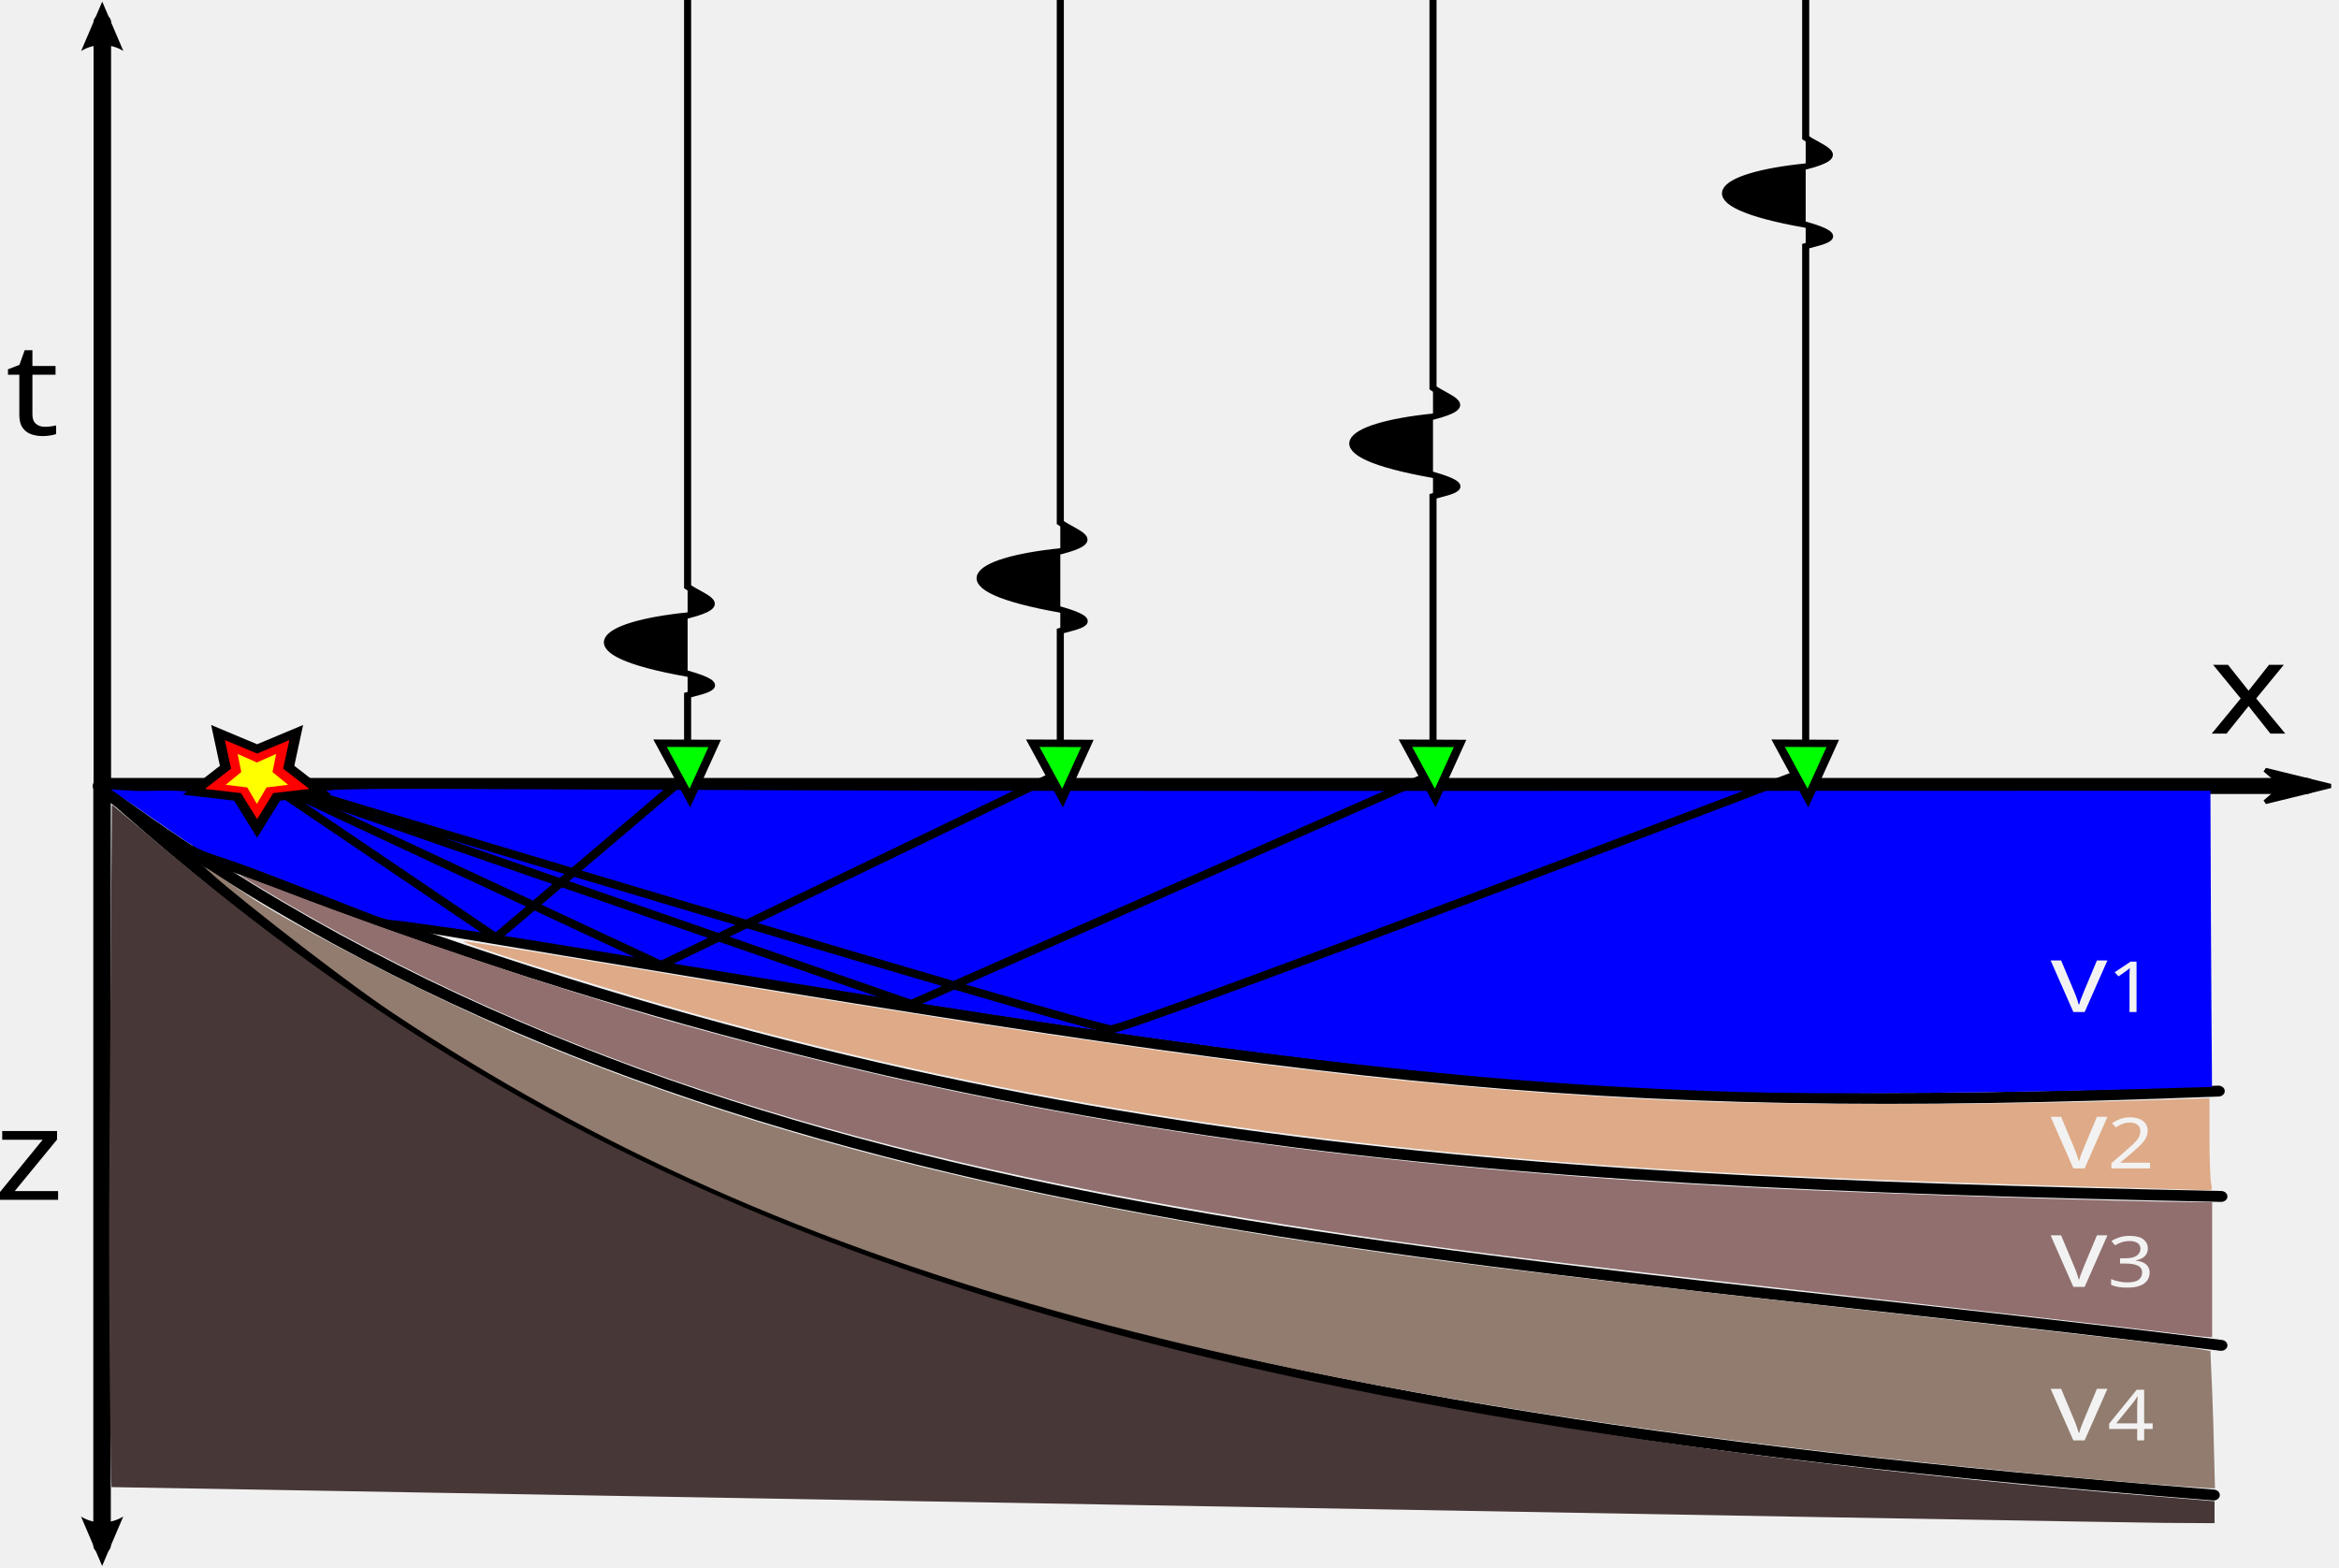
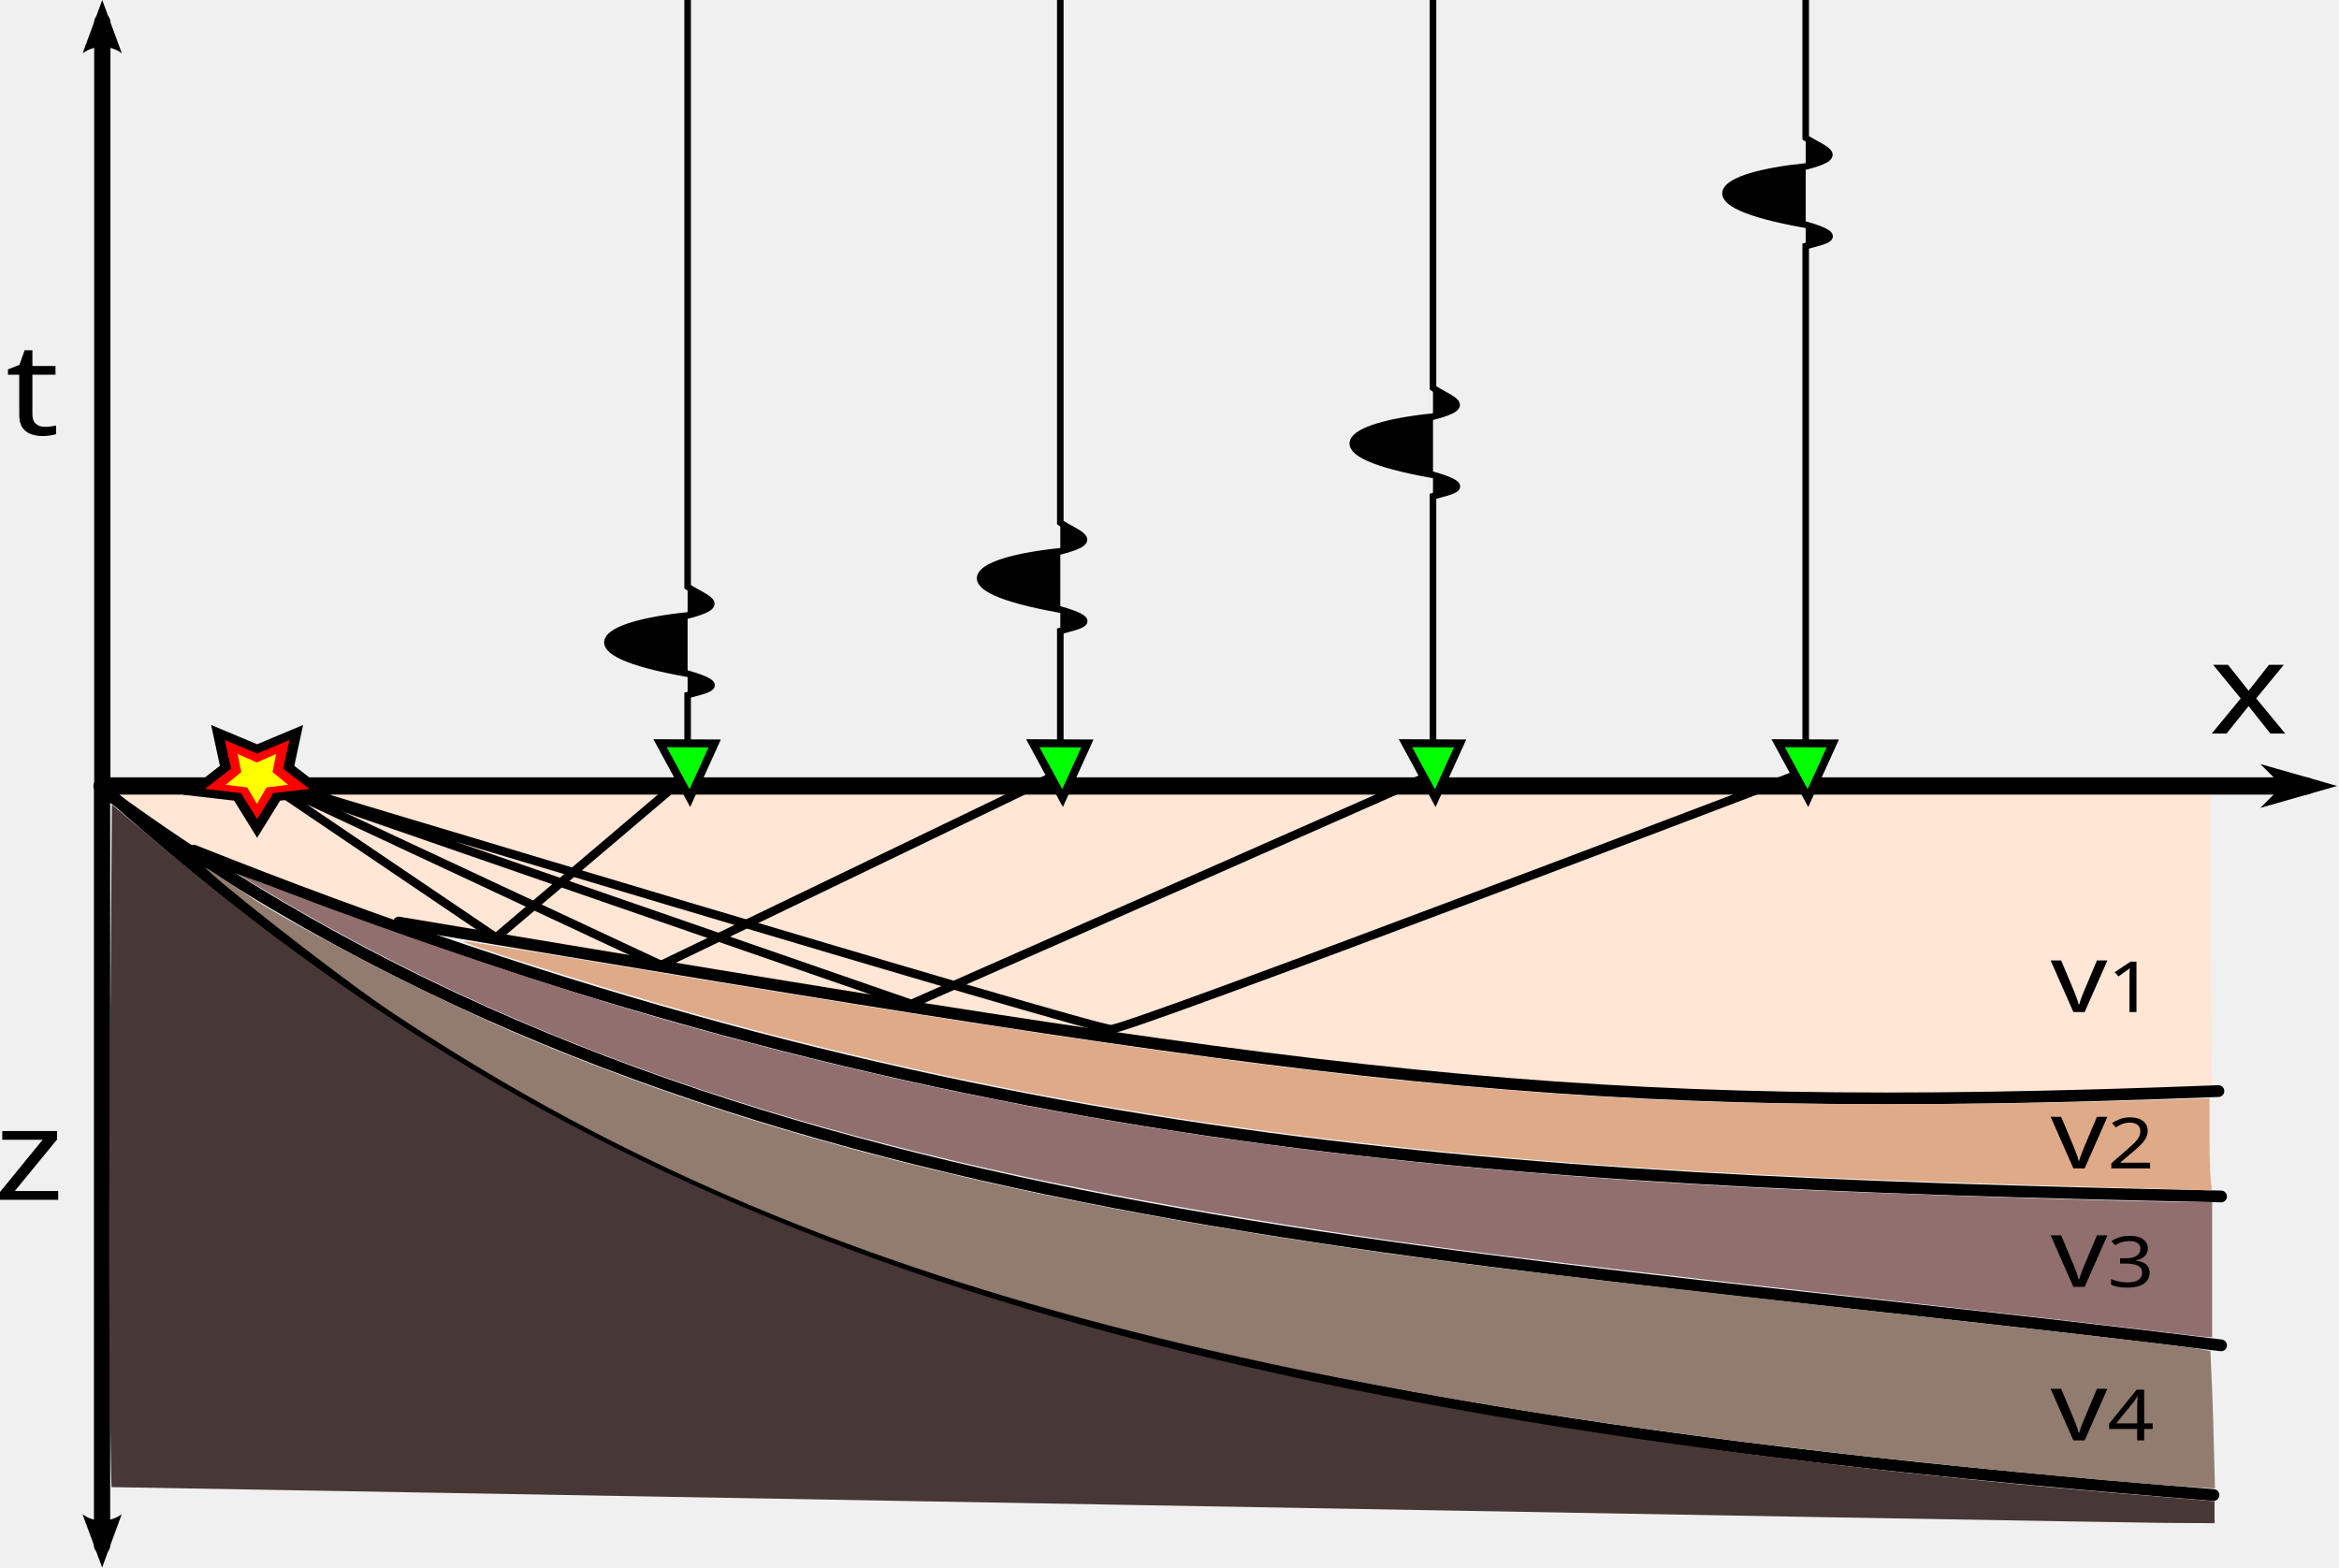
<svg xmlns="http://www.w3.org/2000/svg" width="460.829" height="308.811" id="svg2" version="1.1">
  <defs id="defs4">
    <marker orient="auto" refY="0" refX="0" id="Arrow2Sstart" style="overflow:visible">
      <path id="path3791" style="font-size:12px;fill-rule:evenodd;stroke-width:0.625;stroke-linejoin:round" d="M 8.719,4.034 -2.207,0.016 8.719,-4.002 c -1.745,2.372 -1.735,5.617 -6e-7,8.035 z" transform="matrix(0.3,0,0,0.3,-0.69,0)" />
    </marker>
    <marker orient="auto" refY="0" refX="0" id="Arrow1Send" style="overflow:visible">
      <path id="path3776" d="M 0,0 5,-5 -12.5,0 5,5 0,0 z" style="fill-rule:evenodd;stroke:#000000;stroke-width:1pt;marker-start:none" transform="matrix(-0.2,0,0,-0.2,-1.2,0)" />
    </marker>
    <marker orient="auto" refY="0" refX="0" id="Arrow2Sstart-4" style="overflow:visible">
      <path id="path3791-8" style="font-size:12px;fill-rule:evenodd;stroke-width:0.625;stroke-linejoin:round" d="M 8.719,4.034 -2.207,0.016 8.719,-4.002 c -1.745,2.372 -1.735,5.617 -6e-7,8.035 z" transform="matrix(0.3,0,0,0.3,-0.69,0)" />
    </marker>
  </defs>
  <g id="layer1" transform="translate(-145.4729,-133.3234)">
-     <g id="g4298" transform="matrix(0.7342787,0,0,0.6318768,112.0831,53.43334)">
-       <path id="path4662" d="m 72.857,608.362 0,-236.857" style="fill:#ffffff;stroke:#000000;stroke-width:4.7;stroke-linecap:round;stroke-miterlimit:4;stroke-dasharray:none;marker-start:url(#Arrow2Sstart);marker-end:none" />
-       <path id="rect2985" d="m 72.857,371.505 591.429,0" style="fill:#0000ff;stroke:#000000;stroke-width:5;stroke-linecap:round;stroke-miterlimit:4;stroke-dasharray:none;marker-start:none;marker-end:url(#Arrow1Send)" />
-       <path id="path4656" d="M 641.429,499.505 C 439.619,494.55 298.727,485.029 97.5,391.688" style="fill:none;stroke:#000000;stroke-width:3.4;stroke-linecap:round;stroke-linejoin:miter;stroke-miterlimit:4;stroke-opacity:1;stroke-dasharray:none" />
-       <path id="path4654" d="m 152.488,414.106 c 251.267,48.824 311.305,60.484 488.227,52.542" style="fill:none;stroke:#000000;stroke-width:3.4;stroke-linecap:round;stroke-linejoin:miter;stroke-miterlimit:4;stroke-opacity:1;stroke-dasharray:none" />
-       <path id="path4652" d="M 639.387,592.599 C 344.273,565.252 208.422,513.016 73.276,372.227" style="fill:none;stroke:#000000;stroke-width:3.4;stroke-linecap:round;stroke-linejoin:miter;stroke-miterlimit:4;stroke-opacity:1;stroke-dasharray:none" />
-       <path id="path4574" d="M 74.235,373.82 C 234.758,510.599 420.975,514.117 641.429,545.934" style="fill:none;stroke:#000000;stroke-width:3.4;stroke-linecap:round;stroke-linejoin:miter;stroke-miterlimit:4;stroke-opacity:1;stroke-dasharray:none" />
-       <text id="text4576" y="355.172" x="638.211" style="font-size:30px;font-style:normal;font-weight:normal;line-height:125%;letter-spacing:0px;word-spacing:0px;fill:#000000;fill-opacity:1;stroke:none;font-family:Sans" xml:space="preserve">
-         <tspan style="font-size:40px;font-style:normal;font-variant:normal;font-weight:normal;font-stretch:normal;font-family:cmmi10;-inkscape-font-specification:cmmi10" y="355.172" x="638.211" id="tspan4578">x</tspan>
-       </text>
-       <text id="text4576-4" y="500.55" x="43.832" style="font-size:30px;font-style:normal;font-weight:normal;line-height:125%;letter-spacing:0px;word-spacing:0px;fill:#000000;fill-opacity:1;stroke:none;font-family:Sans" xml:space="preserve">
-         <tspan style="font-size:40px;font-style:normal;font-variant:normal;font-weight:normal;font-stretch:normal;font-family:cmmi10;-inkscape-font-specification:cmmi10" y="500.55" x="43.832" id="tspan4578-4">z</tspan>
-       </text>
-       <path id="path5039" d="m 511.359,466.052 c -76.598,-2.758 -142.288,-12.268 -311.632,-45.116 -24.446,-4.742 -45.545,-8.634 -46.887,-8.65 -2.835,-0.033 -8.952,-2.492 -36.238,-14.566 -16.894,-7.475 -21.283,-9.892 -28.967,-15.951 l -9.056,-7.141 4.51,-0.344 c 2.481,-0.189 9.124,0.232 14.763,0.937 l 10.253,1.281 1.695,3.609 c 0.933,1.985 2.396,4.698 3.252,6.029 l 1.557,2.421 3.163,-5.935 3.163,-5.935 7.576,-1.207 c 5.717,-0.911 69.126,-1.226 258.347,-1.284 l 250.77,-0.077 0.221,38.386 c 0.122,21.112 0.235,41.454 0.253,45.204 l 0.032,6.819 -18.688,0.626 c -38.547,1.291 -86.109,1.685 -108.086,0.893 z" style="opacity:0;fill:none;stroke:#000000;stroke-width:0;stroke-linecap:round;stroke-miterlimit:4;stroke-dasharray:none" />
-       <path id="path5041" d="m 511.359,466.052 c -76.598,-2.758 -142.288,-12.268 -311.632,-45.116 -24.446,-4.742 -45.545,-8.634 -46.887,-8.65 -2.835,-0.033 -8.952,-2.492 -36.238,-14.566 -16.894,-7.475 -21.283,-9.892 -28.967,-15.951 l -9.056,-7.141 4.51,-0.344 c 2.481,-0.189 9.124,0.232 14.763,0.937 l 10.253,1.281 1.695,3.609 c 0.933,1.985 2.396,4.698 3.252,6.029 l 1.557,2.421 3.163,-5.935 3.163,-5.935 7.576,-1.207 c 5.717,-0.911 69.126,-1.226 258.347,-1.284 l 250.77,-0.077 0.221,38.386 c 0.122,21.112 0.235,41.454 0.253,45.204 l 0.032,6.819 -18.688,0.626 c -38.547,1.291 -86.109,1.685 -108.086,0.893 z" style="opacity:0;fill:#0000ff;stroke:#000000;stroke-width:0;stroke-linecap:round;stroke-miterlimit:4;stroke-dasharray:none" />
-       <path id="path5043" d="m 511.359,466.052 c -76.598,-2.758 -142.288,-12.268 -311.632,-45.116 -24.446,-4.742 -45.545,-8.634 -46.887,-8.65 -2.835,-0.033 -8.952,-2.492 -36.238,-14.566 -16.894,-7.475 -21.283,-9.892 -28.967,-15.951 l -9.056,-7.141 4.51,-0.344 c 2.481,-0.189 9.124,0.232 14.763,0.937 l 10.253,1.281 1.695,3.609 c 0.933,1.985 2.396,4.698 3.252,6.029 l 1.557,2.421 3.163,-5.935 3.163,-5.935 7.576,-1.207 c 5.717,-0.911 69.126,-1.226 258.347,-1.284 l 250.77,-0.077 0.221,38.386 c 0.122,21.112 0.235,41.454 0.253,45.204 l 0.032,6.819 -18.688,0.626 c -38.547,1.291 -86.109,1.685 -108.086,0.893 z" style="opacity:0;fill:#0000ff;stroke:#000000;stroke-width:0;stroke-linecap:round;stroke-miterlimit:4;stroke-dasharray:none" />
-       <path id="path5045" d="m 511.359,466.052 c -76.598,-2.758 -142.288,-12.268 -311.632,-45.116 -24.446,-4.742 -45.545,-8.634 -46.887,-8.65 -2.835,-0.033 -8.952,-2.492 -36.238,-14.566 -16.894,-7.475 -21.283,-9.892 -28.967,-15.951 l -9.056,-7.141 4.51,-0.344 c 2.481,-0.189 9.124,0.232 14.763,0.937 l 10.253,1.281 1.695,3.609 c 0.933,1.985 2.396,4.698 3.252,6.029 l 1.557,2.421 3.163,-5.935 3.163,-5.935 7.576,-1.207 c 5.717,-0.911 69.126,-1.226 258.347,-1.284 l 250.77,-0.077 0.221,38.386 c 0.122,21.112 0.235,41.454 0.253,45.204 l 0.032,6.819 -18.688,0.626 c -38.547,1.291 -86.109,1.685 -108.086,0.893 z" style="opacity:0;fill:#0000ff;stroke:#000000;stroke-width:0;stroke-linecap:round;stroke-miterlimit:4;stroke-dasharray:none" />
-       <path id="path5047" d="m 511.359,466.052 c -76.598,-2.758 -142.288,-12.268 -311.632,-45.116 -24.446,-4.742 -45.545,-8.634 -46.887,-8.65 -2.835,-0.033 -8.952,-2.492 -36.238,-14.566 -16.894,-7.475 -21.283,-9.892 -28.967,-15.951 l -9.056,-7.141 4.51,-0.344 c 2.481,-0.189 9.124,0.232 14.763,0.937 l 10.253,1.281 1.695,3.609 c 0.933,1.985 2.396,4.698 3.252,6.029 l 1.557,2.421 3.163,-5.935 3.163,-5.935 7.576,-1.207 c 5.717,-0.911 69.126,-1.226 258.347,-1.284 l 250.77,-0.077 0.221,38.386 c 0.122,21.112 0.235,41.454 0.253,45.204 l 0.032,6.819 -18.688,0.626 c -38.547,1.291 -86.109,1.685 -108.086,0.893 z" style="opacity:0;fill:#0000ff;stroke:#000000;stroke-width:0;stroke-linecap:round;stroke-miterlimit:4;stroke-dasharray:none" />
-       <path id="path5049" d="m 511.359,466.052 c -76.598,-2.758 -142.288,-12.268 -311.632,-45.116 -24.446,-4.742 -45.545,-8.634 -46.887,-8.65 -2.835,-0.033 -8.952,-2.492 -36.238,-14.566 -16.894,-7.475 -21.283,-9.892 -28.967,-15.951 l -9.056,-7.141 4.51,-0.344 c 2.481,-0.189 9.124,0.232 14.763,0.937 l 10.253,1.281 1.695,3.609 c 0.933,1.985 2.396,4.698 3.252,6.029 l 1.557,2.421 3.163,-5.935 3.163,-5.935 7.576,-1.207 c 5.717,-0.911 69.126,-1.226 258.347,-1.284 l 250.77,-0.077 0.221,38.386 c 0.122,21.112 0.235,41.454 0.253,45.204 l 0.032,6.819 -18.688,0.626 c -38.547,1.291 -86.109,1.685 -108.086,0.893 z" style="opacity:0;fill:#0000ff;stroke:#000000;stroke-width:0;stroke-linecap:round;stroke-miterlimit:4;stroke-dasharray:none" />
-       <path id="path5051" d="m 511.359,466.052 c -76.598,-2.758 -142.288,-12.268 -311.632,-45.116 -24.446,-4.742 -45.545,-8.634 -46.887,-8.65 -2.835,-0.033 -8.952,-2.492 -36.238,-14.566 -16.894,-7.475 -21.283,-9.892 -28.967,-15.951 l -9.056,-7.141 4.51,-0.344 c 2.481,-0.189 9.124,0.232 14.763,0.937 l 10.253,1.281 1.695,3.609 c 0.933,1.985 2.396,4.698 3.252,6.029 l 1.557,2.421 3.163,-5.935 3.163,-5.935 7.576,-1.207 c 5.717,-0.911 69.126,-1.226 258.347,-1.284 l 250.77,-0.077 0.221,38.386 c 0.122,21.112 0.235,41.454 0.253,45.204 l 0.032,6.819 -18.688,0.626 c -38.547,1.291 -86.109,1.685 -108.086,0.893 z" style="opacity:0;fill:#0000ff;stroke:#000000;stroke-width:0;stroke-linecap:round;stroke-miterlimit:4;stroke-dasharray:none" />
-       <path id="path5053" d="m 511.359,466.052 c -76.598,-2.758 -142.288,-12.268 -311.632,-45.116 -24.446,-4.742 -47.313,-8.382 -48.655,-8.398 -2.835,-0.033 -7.184,-2.744 -34.471,-14.818 -16.894,-7.475 -15.023,-5.026 -22.653,-11.152 l -16.127,-12.949 4.258,0.287 c 2.482,0.167 10.587,-0.591 16.152,0.558 l 9.874,2.039 1.695,3.609 c 0.933,1.985 2.396,4.698 3.252,6.029 l 1.557,2.421 3.163,-5.935 3.163,-5.935 12.469,-2.88 c 5.64,-1.303 64.328,0.163 253.548,0.105 l 250.77,-0.077 0.126,38.67 c 0.069,21.112 0.235,41.454 0.253,45.204 l 0.032,6.819 -18.688,0.626 c -38.547,1.291 -86.109,1.685 -108.086,0.893 z" style="fill:#0000ff;stroke:#0000ff;stroke-width:1.7;stroke-linecap:round;stroke-miterlimit:4;stroke-dasharray:none" />
-       <path id="path5055" d="m 609.029,496.574 c -59.051,-1.897 -97.754,-3.871 -132.731,-6.769 -94.841,-7.858 -172.666,-23.252 -252.626,-49.969 -21.403,-7.151 -55.057,-19.587 -53.749,-19.861 0.538,-0.113 15.905,2.682 34.149,6.211 153.681,29.725 211.241,38.488 281.891,42.919 32.382,2.031 88.148,2.146 138.601,0.288 l 13.75,-0.507 0,12.165 c 0,6.691 0.201,13.169 0.446,14.397 0.331,1.656 0.193,2.206 -0.536,2.132 -0.54,-0.055 -13.679,-0.508 -29.196,-1.006 z" style="fill:#deaa87;stroke:none" />
-       <path id="path5057" d="m 621.529,541.151 c -7.857,-1.139 -42.571,-5.763 -77.143,-10.276 -89.192,-11.644 -114.234,-15.311 -153.571,-22.491 -113.911,-20.791 -193.154,-49.912 -265.779,-98.459 -5.83,-3.897 -14.707,-10.176 -14.905,-10.32 -1.345,-0.977 8.956,3.531 13.434,5.537 26.831,12.016 72.627,30.169 102.25,39.896 90.677,29.774 178.174,45.229 293.929,51.918 28.96,1.674 97.924,4.265 114.107,4.288 l 5.179,0.007 0,21.071 0,21.071 -1.607,-0.087 c -0.884,-0.048 -8.036,-1.018 -15.893,-2.157 z" style="fill:#916f6f;stroke:none" />
-       <path id="path5059" d="M 610.279,588.006 C 382.498,564.126 258.362,525.448 150.993,442.4 135.345,430.297 100.146,397.842 100.86,397.129 c 0.155,-0.155 10.675,8.216 12.768,9.755 12.162,8.944 47.662,30.745 74.259,43.703 57.145,27.841 119.661,46.947 202.929,62.019 39.671,7.181 64.436,10.55 149.723,21.669 62.392,8.134 97.841,12.66 98.14,13.569 -0.363,-3.029 0.37,9.738 0.633,21.443 l 0.478,21.25 -1.63,-0.077 c -0.897,-0.043 -13.363,-0.95 -27.702,-2.454 z" style="fill:#917c6f;stroke:none" />
-       <path id="path5063" d="M 345.672,595.632 C 197.958,592.572 75.496,590.168 75.398,590.136 75.3,590.105 74.484,541.82 74.841,483.83 L 75.495,377.32 90.334,391.808 C 209.924,508.572 346.892,565.034 611.565,591.837 l 28.102,2.694 0,3.425 0,3.425 -13.459,-0.092 c -6.58,-0.051 -132.821,-2.596 -280.536,-5.656 l 0,0 z" style="fill:#483737;stroke:none" />
-       <g style="fill:#f2f2f2;stroke-width:2.5;stroke-miterlimit:4;stroke-dasharray:none" transform="translate(407.2684,-172.5309)" id="g3912">
-         <text xml:space="preserve" style="font-size:40px;font-style:normal;font-weight:normal;line-height:125%;letter-spacing:0px;word-spacing:0px;fill:#f2f2f2;fill-opacity:1;stroke:none;font-family:Sans" x="188.424" y="663.28" id="text3904">
-           <tspan style="font-size:30px;font-style:normal;font-variant:normal;font-weight:normal;font-stretch:normal;font-family:Sans;-inkscape-font-specification:Sans" id="tspan3906" x="188.424" y="663.28">v<tspan id="tspan4008" style="font-size:22px">2</tspan>
-           </tspan>
-         </text>
-         <text xml:space="preserve" style="font-size:40px;font-style:normal;font-weight:normal;line-height:125%;letter-spacing:0px;word-spacing:0px;fill:#f2f2f2;fill-opacity:1;stroke:none;font-family:Sans" x="188.424" y="614.525" id="text3904-7">
-           <tspan style="font-size:30px;font-style:normal;font-variant:normal;font-weight:normal;font-stretch:normal;font-family:Sans;-inkscape-font-specification:Sans" id="tspan3906-7" x="188.424" y="614.525">v<tspan id="tspan4008-8" style="font-size:22px">1</tspan>
-           </tspan>
-         </text>
-         <text xml:space="preserve" style="font-size:40px;font-style:normal;font-weight:normal;line-height:125%;letter-spacing:0px;word-spacing:0px;fill:#f2f2f2;fill-opacity:1;stroke:none;font-family:Sans" x="188.424" y="700.239" id="text3904-9">
-           <tspan style="font-size:30px;font-style:normal;font-variant:normal;font-weight:normal;font-stretch:normal;font-family:Sans;-inkscape-font-specification:Sans" id="tspan3906-6" x="188.424" y="700.239">v<tspan id="tspan4008-4" style="font-size:22px">3</tspan>
-           </tspan>
-         </text>
-         <text xml:space="preserve" style="font-size:40px;font-style:normal;font-weight:normal;line-height:125%;letter-spacing:0px;word-spacing:0px;fill:#f2f2f2;fill-opacity:1;stroke:none;font-family:Sans" x="188.424" y="748.096" id="text3904-6">
-           <tspan style="font-size:30px;font-style:normal;font-variant:normal;font-weight:normal;font-stretch:normal;font-family:Sans;-inkscape-font-specification:Sans" id="tspan3906-4" x="188.424" y="748.096">v<tspan id="tspan4008-5" style="font-size:22px">4</tspan>
-           </tspan>
-         </text>
-         <path transform="translate(-407.2684,332.5309)" id="path4079" d="m 231.429,206.648 -52.857,52.143 -63.571,-50 107.857,58.571 107.143,-60" style="fill:none;stroke:#000000;stroke-width:2.5;stroke-linecap:butt;stroke-linejoin:miter;stroke-miterlimit:4;stroke-opacity:1;stroke-dasharray:none" />
-         <path transform="translate(-407.2684,332.5309)" id="path4083" d="M 430.714,207.362 290,279.505 114.286,208.791 c 0,0 224.286,78.571 229.286,78.571 5,0 187.143,-80.714 187.143,-80.714" style="fill:none;stroke:#000000;stroke-width:2.5;stroke-linecap:butt;stroke-linejoin:miter;stroke-miterlimit:4;stroke-opacity:1;stroke-dasharray:none" />
-       </g>
-       <g transform="translate(0,160)" id="g4085">
-         <path style="fill:#ff0000;stroke:#000000;stroke-width:1.1;stroke-linecap:round;stroke-miterlimit:4;stroke-dasharray:none" id="path4601-4" d="m 94.954,201.814 -2.078,-4.211 -4.647,-0.675 3.362,-3.278 -0.794,-4.628 4.156,2.185 4.156,-2.185 -0.794,4.628 3.362,3.278 -4.647,0.675 z" transform="matrix(2.525104,0,0,2.338437,-125.3047,-247.1728)" />
-         <path style="fill:#ffff00;stroke:#000000;stroke-width:0;stroke-linecap:round;stroke-miterlimit:4;stroke-dasharray:none" id="path4601" d="m 94.954,201.814 -2.078,-4.211 -4.647,-0.675 3.362,-3.278 -0.794,-4.628 4.156,2.185 4.156,-2.185 -0.794,4.628 3.362,3.278 -4.647,0.675 z" transform="matrix(1.244016,0,0,1.217089,-3.724937,-28.53344)" />
-       </g>
-       <path id="path4662-6" d="m 72.927,133.282 0,236.857" style="fill:#ffffff;stroke:#000000;stroke-width:4.7;stroke-linecap:round;stroke-miterlimit:4;stroke-dasharray:none;marker-start:url(#Arrow2Sstart);marker-end:none" />
-       <path id="path4136-7" d="m 229.971,363.839 0,-20.668 c 4.507,-1.503 11.851,-2.755 0,-6.668 -33.155,-6.819 -23.842,-15.35 0,-18.162 11.738,-3.513 4.445,-5.381 0,-8.954 l 0,-182.954" style="fill:#000000;stroke:#000000;stroke-width:1.9;stroke-linecap:butt;stroke-linejoin:miter;stroke-miterlimit:4;stroke-opacity:1;stroke-dasharray:none" />
-       <path id="path3014" d="m 222.582,358.172 7.992,17.115 6.66,-17.037 z" style="fill:#00ff00;stroke:#000000;stroke-width:2.3;stroke-linecap:butt;stroke-linejoin:miter;stroke-miterlimit:4;stroke-opacity:1;stroke-dasharray:none" />
-       <path id="path4136-7-0" d="m 329.971,363.839 0,-40.668 c 4.507,-1.503 11.851,-2.755 0,-6.668 -33.155,-6.819 -23.842,-15.35 0,-18.162 11.738,-3.513 4.445,-5.381 0,-8.954 l 0,-162.954" style="fill:#000000;stroke:#000000;stroke-width:1.9;stroke-linecap:butt;stroke-linejoin:miter;stroke-miterlimit:4;stroke-opacity:1;stroke-dasharray:none" />
-       <path id="path3014-2" d="m 322.582,358.172 7.992,17.115 6.66,-17.037 z" style="fill:#00ff00;stroke:#000000;stroke-width:2.3;stroke-linecap:butt;stroke-linejoin:miter;stroke-miterlimit:4;stroke-opacity:1;stroke-dasharray:none" />
-       <path id="path4136-7-0-6" d="m 429.971,363.839 0,-82.668 c 4.507,-1.503 11.851,-2.755 0,-6.668 -33.155,-6.819 -23.842,-15.35 0,-18.162 11.738,-3.513 4.445,-5.381 0,-8.954 l 0,-120.954" style="fill:#000000;stroke:#000000;stroke-width:1.9;stroke-linecap:butt;stroke-linejoin:miter;stroke-miterlimit:4;stroke-opacity:1;stroke-dasharray:none" />
-       <path id="path3014-2-9" d="m 422.582,358.172 7.992,17.115 6.66,-17.037 z" style="fill:#00ff00;stroke:#000000;stroke-width:2.3;stroke-linecap:butt;stroke-linejoin:miter;stroke-miterlimit:4;stroke-opacity:1;stroke-dasharray:none" />
-       <path id="path4136-7-0-6-3" d="m 529.971,363.839 0,-160.668 c 4.507,-1.503 11.851,-2.755 0,-6.668 -33.155,-6.819 -23.842,-15.35 0,-18.162 11.738,-3.513 4.445,-5.381 0,-8.954 l 0,-42.954" style="fill:#000000;stroke:#000000;stroke-width:1.9;stroke-linecap:butt;stroke-linejoin:miter;stroke-miterlimit:4;stroke-opacity:1;stroke-dasharray:none" />
-       <path id="path3014-2-9-0" d="m 522.582,358.172 7.992,17.115 6.66,-17.037 z" style="fill:#00ff00;stroke:#000000;stroke-width:2.3;stroke-linecap:butt;stroke-linejoin:miter;stroke-miterlimit:4;stroke-opacity:1;stroke-dasharray:none" />
-       <text id="text4576-4-1" y="262.003" x="46.967" style="font-size:30px;font-style:normal;font-weight:normal;line-height:125%;letter-spacing:0px;word-spacing:0px;fill:#000000;fill-opacity:1;stroke:none;font-family:Sans" xml:space="preserve">
-         <tspan style="font-size:40px;font-style:normal;font-variant:normal;font-weight:normal;font-stretch:normal;font-family:cmmi10;-inkscape-font-specification:cmmi10" y="262.003" x="46.967" id="tspan4578-4-0">t</tspan>
-       </text>
+     <path style="fill:#ffe6d5;stroke:#ffe6d5;stroke-width:1.158;stroke-linecap:round;stroke-miterlimit:4;stroke-dasharray:none" d="m 487.563,347.921 c -56.244,-1.743 -104.479,-7.752 -228.825,-28.508 -17.95,-2.996 -34.741,-5.296 -35.726,-5.306 -2.082,-0.021 -5.275,-1.734 -25.311,-9.363 -12.405,-4.723 -11.031,-3.176 -16.634,-7.047 l -11.842,-8.182 3.127,0.182 c 1.823,0.106 7.774,-0.373 11.86,0.353 l 7.25,1.288 1.245,2.28 c 0.685,1.254 1.759,2.968 2.388,3.81 l 1.143,1.53 2.322,-3.75 2.322,-3.75 9.156,-1.82 c 4.141,-0.823 47.235,0.103 186.175,0.066 l 184.135,-0.049 0.093,24.435 c 0.051,13.34 0.173,26.194 0.185,28.564 l 0.023,4.308 -13.722,0.396 c -28.305,0.816 -63.228,1.064 -79.365,0.564 z" id="path5053" />
+     <path style="fill:#ffffff;stroke:#000000;stroke-width:3.201;stroke-linecap:round;stroke-miterlimit:4;stroke-dasharray:none;marker-start:url(#Arrow2Sstart);marker-end:none" d="m 165.581,437.843 0,-149.665" id="path4662" />
+     <path style="fill:#0000ff;stroke:#000000;stroke-width:3.406;stroke-linecap:round;stroke-miterlimit:4;stroke-dasharray:none;marker-start:none;marker-end:url(#Arrow1Send)" d="m 165.581,288.179 434.273,0" id="rect2985" />
+     <path style="fill:none;stroke:#000000;stroke-width:2.316;stroke-linecap:round;stroke-linejoin:miter;stroke-miterlimit:4;stroke-opacity:1;stroke-dasharray:none" d="M 583.07,369.059 C 434.886,365.928 331.432,359.912 183.675,300.932" id="path4656" />
+     <path style="fill:none;stroke:#000000;stroke-width:2.316;stroke-linecap:round;stroke-linejoin:miter;stroke-miterlimit:4;stroke-opacity:1;stroke-dasharray:none" d="m 224.052,315.097 c 184.5,30.851 228.584,38.219 358.494,33.2" id="path4654" />
+     <path style="fill:none;stroke:#000000;stroke-width:2.316;stroke-linecap:round;stroke-linejoin:miter;stroke-miterlimit:4;stroke-opacity:1;stroke-dasharray:none" d="M 581.572,427.883 C 364.875,410.603 265.123,377.596 165.888,288.635" id="path4652" />
+     <path style="fill:none;stroke:#000000;stroke-width:2.316;stroke-linecap:round;stroke-linejoin:miter;stroke-miterlimit:4;stroke-opacity:1;stroke-dasharray:none" d="m 166.592,289.642 c 117.868,86.427 254.603,88.65 416.478,108.754" id="path4574" />
+     <text xml:space="preserve" style="font-size:20.435px;font-style:normal;font-weight:normal;line-height:125%;letter-spacing:0px;word-spacing:0px;fill:#000000;fill-opacity:1;stroke:none;font-family:Sans" x="538.696" y="299.528" id="text4576" transform="scale(1.077989,0.9276534)">
+       <tspan id="tspan4578" x="538.696" y="299.528" style="font-size:27.246px;font-style:normal;font-variant:normal;font-weight:normal;font-stretch:normal;font-family:cmmi10;-inkscape-font-specification:cmmi10">x</tspan>
+     </text>
+     <text xml:space="preserve" style="font-size:20.435px;font-style:normal;font-weight:normal;line-height:125%;letter-spacing:0px;word-spacing:0px;fill:#000000;fill-opacity:1;stroke:none;font-family:Sans" x="133.831" y="398.553" id="text4576-4" transform="scale(1.077989,0.9276534)">
+       <tspan id="tspan4578-4" x="133.831" y="398.553" style="font-size:27.246px;font-style:normal;font-variant:normal;font-weight:normal;font-stretch:normal;font-family:cmmi10;-inkscape-font-specification:cmmi10">z</tspan>
+     </text>
+     <path style="opacity:0;fill:none;stroke:#000000;stroke-width:0;stroke-linecap:round;stroke-miterlimit:4;stroke-dasharray:none" d="m 487.563,347.921 c -56.244,-1.743 -104.479,-7.752 -228.825,-28.508 -17.95,-2.996 -33.443,-5.456 -34.428,-5.466 -2.082,-0.021 -6.573,-1.575 -26.609,-9.204 -12.405,-4.723 -15.627,-6.251 -21.27,-10.079 l -6.65,-4.512 3.312,-0.217 c 1.822,-0.12 6.7,0.147 10.84,0.592 l 7.528,0.81 1.245,2.28 c 0.685,1.254 1.759,2.968 2.388,3.81 l 1.143,1.53 2.322,-3.75 2.322,-3.75 5.563,-0.763 c 4.198,-0.575 50.758,-0.775 189.698,-0.811 l 184.135,-0.049 0.162,24.255 c 0.089,13.34 0.173,26.194 0.185,28.564 l 0.023,4.308 -13.722,0.396 c -28.305,0.816 -63.228,1.064 -79.365,0.564 z" id="path5039" />
+     <path style="opacity:0;fill:#0000ff;stroke:#000000;stroke-width:0;stroke-linecap:round;stroke-miterlimit:4;stroke-dasharray:none" d="m 487.563,347.921 c -56.244,-1.743 -104.479,-7.752 -228.825,-28.508 -17.95,-2.996 -33.443,-5.456 -34.428,-5.466 -2.082,-0.021 -6.573,-1.575 -26.609,-9.204 -12.405,-4.723 -15.627,-6.251 -21.27,-10.079 l -6.65,-4.512 3.312,-0.217 c 1.822,-0.12 6.7,0.147 10.84,0.592 l 7.528,0.81 1.245,2.28 c 0.685,1.254 1.759,2.968 2.388,3.81 l 1.143,1.53 2.322,-3.75 2.322,-3.75 5.563,-0.763 c 4.198,-0.575 50.758,-0.775 189.698,-0.811 l 184.135,-0.049 0.162,24.255 c 0.089,13.34 0.173,26.194 0.185,28.564 l 0.023,4.308 -13.722,0.396 c -28.305,0.816 -63.228,1.064 -79.365,0.564 z" id="path5041" />
+     <path style="opacity:0;fill:#0000ff;stroke:#000000;stroke-width:0;stroke-linecap:round;stroke-miterlimit:4;stroke-dasharray:none" d="m 487.563,347.921 c -56.244,-1.743 -104.479,-7.752 -228.825,-28.508 -17.95,-2.996 -33.443,-5.456 -34.428,-5.466 -2.082,-0.021 -6.573,-1.575 -26.609,-9.204 -12.405,-4.723 -15.627,-6.251 -21.27,-10.079 l -6.65,-4.512 3.312,-0.217 c 1.822,-0.12 6.7,0.147 10.84,0.592 l 7.528,0.81 1.245,2.28 c 0.685,1.254 1.759,2.968 2.388,3.81 l 1.143,1.53 2.322,-3.75 2.322,-3.75 5.563,-0.763 c 4.198,-0.575 50.758,-0.775 189.698,-0.811 l 184.135,-0.049 0.162,24.255 c 0.089,13.34 0.173,26.194 0.185,28.564 l 0.023,4.308 -13.722,0.396 c -28.305,0.816 -63.228,1.064 -79.365,0.564 z" id="path5043" />
+     <path style="opacity:0;fill:#0000ff;stroke:#000000;stroke-width:0;stroke-linecap:round;stroke-miterlimit:4;stroke-dasharray:none" d="m 487.563,347.921 c -56.244,-1.743 -104.479,-7.752 -228.825,-28.508 -17.95,-2.996 -33.443,-5.456 -34.428,-5.466 -2.082,-0.021 -6.573,-1.575 -26.609,-9.204 -12.405,-4.723 -15.627,-6.251 -21.27,-10.079 l -6.65,-4.512 3.312,-0.217 c 1.822,-0.12 6.7,0.147 10.84,0.592 l 7.528,0.81 1.245,2.28 c 0.685,1.254 1.759,2.968 2.388,3.81 l 1.143,1.53 2.322,-3.75 2.322,-3.75 5.563,-0.763 c 4.198,-0.575 50.758,-0.775 189.698,-0.811 l 184.135,-0.049 0.162,24.255 c 0.089,13.34 0.173,26.194 0.185,28.564 l 0.023,4.308 -13.722,0.396 c -28.305,0.816 -63.228,1.064 -79.365,0.564 z" id="path5045" />
+     <path style="opacity:0;fill:#0000ff;stroke:#000000;stroke-width:0;stroke-linecap:round;stroke-miterlimit:4;stroke-dasharray:none" d="m 487.563,347.921 c -56.244,-1.743 -104.479,-7.752 -228.825,-28.508 -17.95,-2.996 -33.443,-5.456 -34.428,-5.466 -2.082,-0.021 -6.573,-1.575 -26.609,-9.204 -12.405,-4.723 -15.627,-6.251 -21.27,-10.079 l -6.65,-4.512 3.312,-0.217 c 1.822,-0.12 6.7,0.147 10.84,0.592 l 7.528,0.81 1.245,2.28 c 0.685,1.254 1.759,2.968 2.388,3.81 l 1.143,1.53 2.322,-3.75 2.322,-3.75 5.563,-0.763 c 4.198,-0.575 50.758,-0.775 189.698,-0.811 l 184.135,-0.049 0.162,24.255 c 0.089,13.34 0.173,26.194 0.185,28.564 l 0.023,4.308 -13.722,0.396 c -28.305,0.816 -63.228,1.064 -79.365,0.564 z" id="path5047" />
+     <path style="opacity:0;fill:#0000ff;stroke:#000000;stroke-width:0;stroke-linecap:round;stroke-miterlimit:4;stroke-dasharray:none" d="m 487.563,347.921 c -56.244,-1.743 -104.479,-7.752 -228.825,-28.508 -17.95,-2.996 -33.443,-5.456 -34.428,-5.466 -2.082,-0.021 -6.573,-1.575 -26.609,-9.204 -12.405,-4.723 -15.627,-6.251 -21.27,-10.079 l -6.65,-4.512 3.312,-0.217 c 1.822,-0.12 6.7,0.147 10.84,0.592 l 7.528,0.81 1.245,2.28 c 0.685,1.254 1.759,2.968 2.388,3.81 l 1.143,1.53 2.322,-3.75 2.322,-3.75 5.563,-0.763 c 4.198,-0.575 50.758,-0.775 189.698,-0.811 l 184.135,-0.049 0.162,24.255 c 0.089,13.34 0.173,26.194 0.185,28.564 l 0.023,4.308 -13.722,0.396 c -28.305,0.816 -63.228,1.064 -79.365,0.564 z" id="path5049" />
+     <path style="opacity:0;fill:#0000ff;stroke:#000000;stroke-width:0;stroke-linecap:round;stroke-miterlimit:4;stroke-dasharray:none" d="m 487.563,347.921 c -56.244,-1.743 -104.479,-7.752 -228.825,-28.508 -17.95,-2.996 -33.443,-5.456 -34.428,-5.466 -2.082,-0.021 -6.573,-1.575 -26.609,-9.204 -12.405,-4.723 -15.627,-6.251 -21.27,-10.079 l -6.65,-4.512 3.312,-0.217 c 1.822,-0.12 6.7,0.147 10.84,0.592 l 7.528,0.81 1.245,2.28 c 0.685,1.254 1.759,2.968 2.388,3.81 l 1.143,1.53 2.322,-3.75 2.322,-3.75 5.563,-0.763 c 4.198,-0.575 50.758,-0.775 189.698,-0.811 l 184.135,-0.049 0.162,24.255 c 0.089,13.34 0.173,26.194 0.185,28.564 l 0.023,4.308 -13.722,0.396 c -28.305,0.816 -63.228,1.064 -79.365,0.564 z" id="path5051" />
+     <path style="fill:#deaa87;stroke:none" d="m 559.28,367.207 c -43.36,-1.199 -71.779,-2.446 -97.462,-4.277 -69.64,-4.965 -126.785,-14.692 -185.498,-31.574 -15.716,-4.519 -40.427,-12.377 -39.466,-12.55 0.395,-0.071 11.679,1.695 25.075,3.925 112.845,18.782 155.109,24.32 206.987,27.12 23.778,1.283 64.725,1.356 101.772,0.182 l 10.096,-0.32 0,7.687 c 0,4.228 0.147,8.321 0.328,9.097 0.243,1.046 0.142,1.394 -0.393,1.347 -0.397,-0.035 -10.044,-0.321 -21.438,-0.636 z" id="path5055" />
+     <path style="fill:#916f6f;stroke:none" d="m 568.459,395.374 c -5.769,-0.719 -31.259,-3.641 -56.644,-6.493 -65.491,-7.358 -83.879,-9.675 -112.764,-14.212 -83.643,-13.137 -141.829,-31.538 -195.156,-62.214 -4.281,-2.463 -10.799,-6.43 -10.944,-6.521 -0.987,-0.617 6.576,2.231 9.864,3.499 19.702,7.593 53.328,19.063 75.08,25.209 66.582,18.813 130.83,28.579 215.826,32.806 21.265,1.057 71.903,2.695 83.786,2.71 l 3.803,0.004 0,13.315 0,13.315 -1.18,-0.055 c -0.649,-0.03 -5.9,-0.643 -11.67,-1.363 z" id="path5057" />
+     <path style="fill:#917c6f;stroke:none" d="M 560.198,424.981 C 392.943,409.892 301.793,385.452 222.954,332.976 211.464,325.328 185.618,304.82 186.142,304.37 c 0.114,-0.098 7.838,5.192 9.375,6.164 8.93,5.651 34.997,19.427 54.527,27.615 41.96,17.592 87.865,29.665 149.006,39.188 29.13,4.537 47.314,6.666 109.939,13.692 45.813,5.14 71.843,7.999 72.062,8.574 -0.266,-1.914 0.272,6.153 0.465,13.55 l 0.351,13.427 -1.197,-0.049 c -0.658,-0.027 -9.812,-0.6 -20.341,-1.55 z" id="path5059" />
+     <path style="fill:#483737;stroke:none" d="m 365.903,429.8 c -108.463,-1.934 -198.384,-3.453 -198.457,-3.473 -0.072,-0.02 -0.671,-30.53 -0.409,-67.173 l 0.48,-67.301 10.896,9.155 c 87.812,73.78 188.386,109.457 382.729,126.394 l 20.635,1.703 0,2.164 0,2.164 -9.883,-0.058 c -4.832,-0.032 -97.528,-1.64 -205.991,-3.574 l 0,0 z" id="path5063" />
+     <text xml:space="preserve" style="font-size:27.246px;font-style:normal;font-weight:normal;line-height:125%;letter-spacing:0px;word-spacing:0px;fill:#000000;fill-opacity:1;stroke:none;font-family:Sans" x="509.734" y="391.877" id="text3904" transform="scale(1.077989,0.9276534)">
+       <tspan style="font-size:20.435px;font-style:normal;font-variant:normal;font-weight:normal;font-stretch:normal;font-family:Sans;-inkscape-font-specification:Sans;fill:#000000" id="tspan3906" x="509.734" y="391.877">v<tspan id="tspan4008" style="font-size:14.985px;fill:#000000">2</tspan>
+       </tspan>
+     </text>
+     <text xml:space="preserve" style="font-size:27.246px;font-style:normal;font-weight:normal;line-height:125%;letter-spacing:0px;word-spacing:0px;fill:#000000;fill-opacity:1;stroke:none;font-family:Sans" x="509.734" y="358.667" id="text3904-7" transform="scale(1.077989,0.9276534)">
+       <tspan style="font-size:20.435px;font-style:normal;font-variant:normal;font-weight:normal;font-stretch:normal;font-family:Sans;-inkscape-font-specification:Sans;fill:#000000" id="tspan3906-7" x="509.734" y="358.667">v<tspan id="tspan4008-8" style="font-size:14.985px;fill:#000000">1</tspan>
+       </tspan>
+     </text>
+     <text xml:space="preserve" style="font-size:27.246px;font-style:normal;font-weight:normal;line-height:125%;letter-spacing:0px;word-spacing:0px;fill:#000000;fill-opacity:1;stroke:none;font-family:Sans" x="509.734" y="417.052" id="text3904-9" transform="scale(1.077989,0.9276534)">
+       <tspan style="font-size:20.435px;font-style:normal;font-variant:normal;font-weight:normal;font-stretch:normal;font-family:Sans;-inkscape-font-specification:Sans;fill:#000000" id="tspan3906-6" x="509.734" y="417.052">v<tspan id="tspan4008-4" style="font-size:14.985px;fill:#000000">3</tspan>
+       </tspan>
+     </text>
+     <text xml:space="preserve" style="font-size:27.246px;font-style:normal;font-weight:normal;line-height:125%;letter-spacing:0px;word-spacing:0px;fill:#000000;fill-opacity:1;stroke:none;font-family:Sans" x="509.734" y="449.65" id="text3904-6" transform="scale(1.077989,0.9276534)">
+       <tspan style="font-size:20.435px;font-style:normal;font-variant:normal;font-weight:normal;font-stretch:normal;font-family:Sans;-inkscape-font-specification:Sans;fill:#000000" id="tspan3906-4" x="509.734" y="449.65">v<tspan id="tspan4008-5" style="font-size:14.985px;fill:#000000">4</tspan>
+       </tspan>
+     </text>
+     <path id="path4079" d="m 282.016,285.11 -38.812,32.948 -46.679,-31.594 79.197,37.01 78.673,-37.913" style="fill:none;stroke:#000000;stroke-width:1.703;stroke-linecap:butt;stroke-linejoin:miter;stroke-miterlimit:4;stroke-opacity:1;stroke-dasharray:none" />
+     <path id="path4083" d="M 428.347,285.561 325.024,331.146 196.001,286.464 c 0,0 164.688,49.647 168.36,49.647 3.671,0 137.415,-51.001 137.415,-51.001" style="fill:none;stroke:#000000;stroke-width:1.703;stroke-linecap:butt;stroke-linejoin:miter;stroke-miterlimit:4;stroke-opacity:1;stroke-dasharray:none" />
+     <g id="g4085" transform="matrix(0.7342787,0,0,0.6318768,112.0831,154.5336)">
+       <path transform="matrix(2.525104,0,0,2.338437,-125.3047,-247.1728)" d="m 94.954,201.814 -2.078,-4.211 -4.647,-0.675 3.362,-3.278 -0.794,-4.628 4.156,2.185 4.156,-2.185 -0.794,4.628 3.362,3.278 -4.647,0.675 z" id="path4601-4" style="fill:#ff0000;stroke:#000000;stroke-width:1.1;stroke-linecap:round;stroke-miterlimit:4;stroke-dasharray:none" />
+       <path transform="matrix(1.244016,0,0,1.217089,-3.724937,-28.53344)" d="m 94.954,201.814 -2.078,-4.211 -4.647,-0.675 3.362,-3.278 -0.794,-4.628 4.156,2.185 4.156,-2.185 -0.794,4.628 3.362,3.278 -4.647,0.675 z" id="path4601" style="fill:#ffff00;stroke:#000000;stroke-width:0;stroke-linecap:round;stroke-miterlimit:4;stroke-dasharray:none" />
    </g>
+     <path style="fill:#ffffff;stroke:#000000;stroke-width:3.201;stroke-linecap:round;stroke-miterlimit:4;stroke-dasharray:none;marker-start:url(#Arrow2Sstart);marker-end:none" d="m 165.632,137.651 0,149.665" id="path4662-6" />
+     <path style="fill:#000000;stroke:#000000;stroke-width:1.294;stroke-linecap:butt;stroke-linejoin:miter;stroke-miterlimit:4;stroke-opacity:1;stroke-dasharray:none" d="m 280.946,283.335 0,-13.059 c 3.31,-0.95 8.702,-1.741 0,-4.213 -24.345,-4.309 -17.507,-9.699 0,-11.476 8.619,-2.22 3.264,-3.4 0,-5.658 l 0,-115.605" id="path4136-7" />
+     <path style="fill:#00ff00;stroke:#000000;stroke-width:1.566;stroke-linecap:butt;stroke-linejoin:miter;stroke-miterlimit:4;stroke-opacity:1;stroke-dasharray:none" d="m 275.521,279.754 5.869,10.814 4.89,-10.765 z" id="path3014" />
+     <path style="fill:#000000;stroke:#000000;stroke-width:1.294;stroke-linecap:butt;stroke-linejoin:miter;stroke-miterlimit:4;stroke-opacity:1;stroke-dasharray:none" d="m 354.374,283.335 0,-25.697 c 3.31,-0.95 8.702,-1.741 0,-4.213 -24.345,-4.309 -17.507,-9.699 0,-11.476 8.619,-2.22 3.264,-3.4 0,-5.658 l 0,-102.967" id="path4136-7-0" />
+     <path style="fill:#00ff00;stroke:#000000;stroke-width:1.566;stroke-linecap:butt;stroke-linejoin:miter;stroke-miterlimit:4;stroke-opacity:1;stroke-dasharray:none" d="m 348.949,279.754 5.869,10.814 4.89,-10.765 z" id="path3014-2" />
+     <path style="fill:#000000;stroke:#000000;stroke-width:1.294;stroke-linecap:butt;stroke-linejoin:miter;stroke-miterlimit:4;stroke-opacity:1;stroke-dasharray:none" d="m 427.802,283.335 0,-52.236 c 3.31,-0.95 8.702,-1.741 0,-4.213 -24.345,-4.309 -17.507,-9.699 0,-11.476 8.619,-2.22 3.264,-3.4 0,-5.658 l 0,-76.428" id="path4136-7-0-6" />
+     <path style="fill:#00ff00;stroke:#000000;stroke-width:1.566;stroke-linecap:butt;stroke-linejoin:miter;stroke-miterlimit:4;stroke-opacity:1;stroke-dasharray:none" d="m 422.376,279.754 5.869,10.814 4.89,-10.765 z" id="path3014-2-9" />
+     <path style="fill:#000000;stroke:#000000;stroke-width:1.294;stroke-linecap:butt;stroke-linejoin:miter;stroke-miterlimit:4;stroke-opacity:1;stroke-dasharray:none" d="m 501.23,283.335 0,-101.522 c 3.31,-0.95 8.702,-1.741 0,-4.213 -24.345,-4.309 -17.507,-9.699 0,-11.476 8.619,-2.22 3.264,-3.4 0,-5.658 l 0,-27.142" id="path4136-7-0-6-3" />
+     <path style="fill:#00ff00;stroke:#000000;stroke-width:1.566;stroke-linecap:butt;stroke-linejoin:miter;stroke-miterlimit:4;stroke-opacity:1;stroke-dasharray:none" d="m 495.804,279.754 5.869,10.814 4.89,-10.765 z" id="path3014-2-9-0" />
+     <text xml:space="preserve" style="font-size:20.435px;font-style:normal;font-weight:normal;line-height:125%;letter-spacing:0px;word-spacing:0px;fill:#000000;fill-opacity:1;stroke:none;font-family:Sans" x="135.966" y="236.066" id="text4576-4-1" transform="scale(1.077989,0.9276534)">
+       <tspan id="tspan4578-4-0" x="135.966" y="236.066" style="font-size:27.246px;font-style:normal;font-variant:normal;font-weight:normal;font-stretch:normal;font-family:cmmi10;-inkscape-font-specification:cmmi10">t</tspan>
+     </text>
  </g>
</svg>
